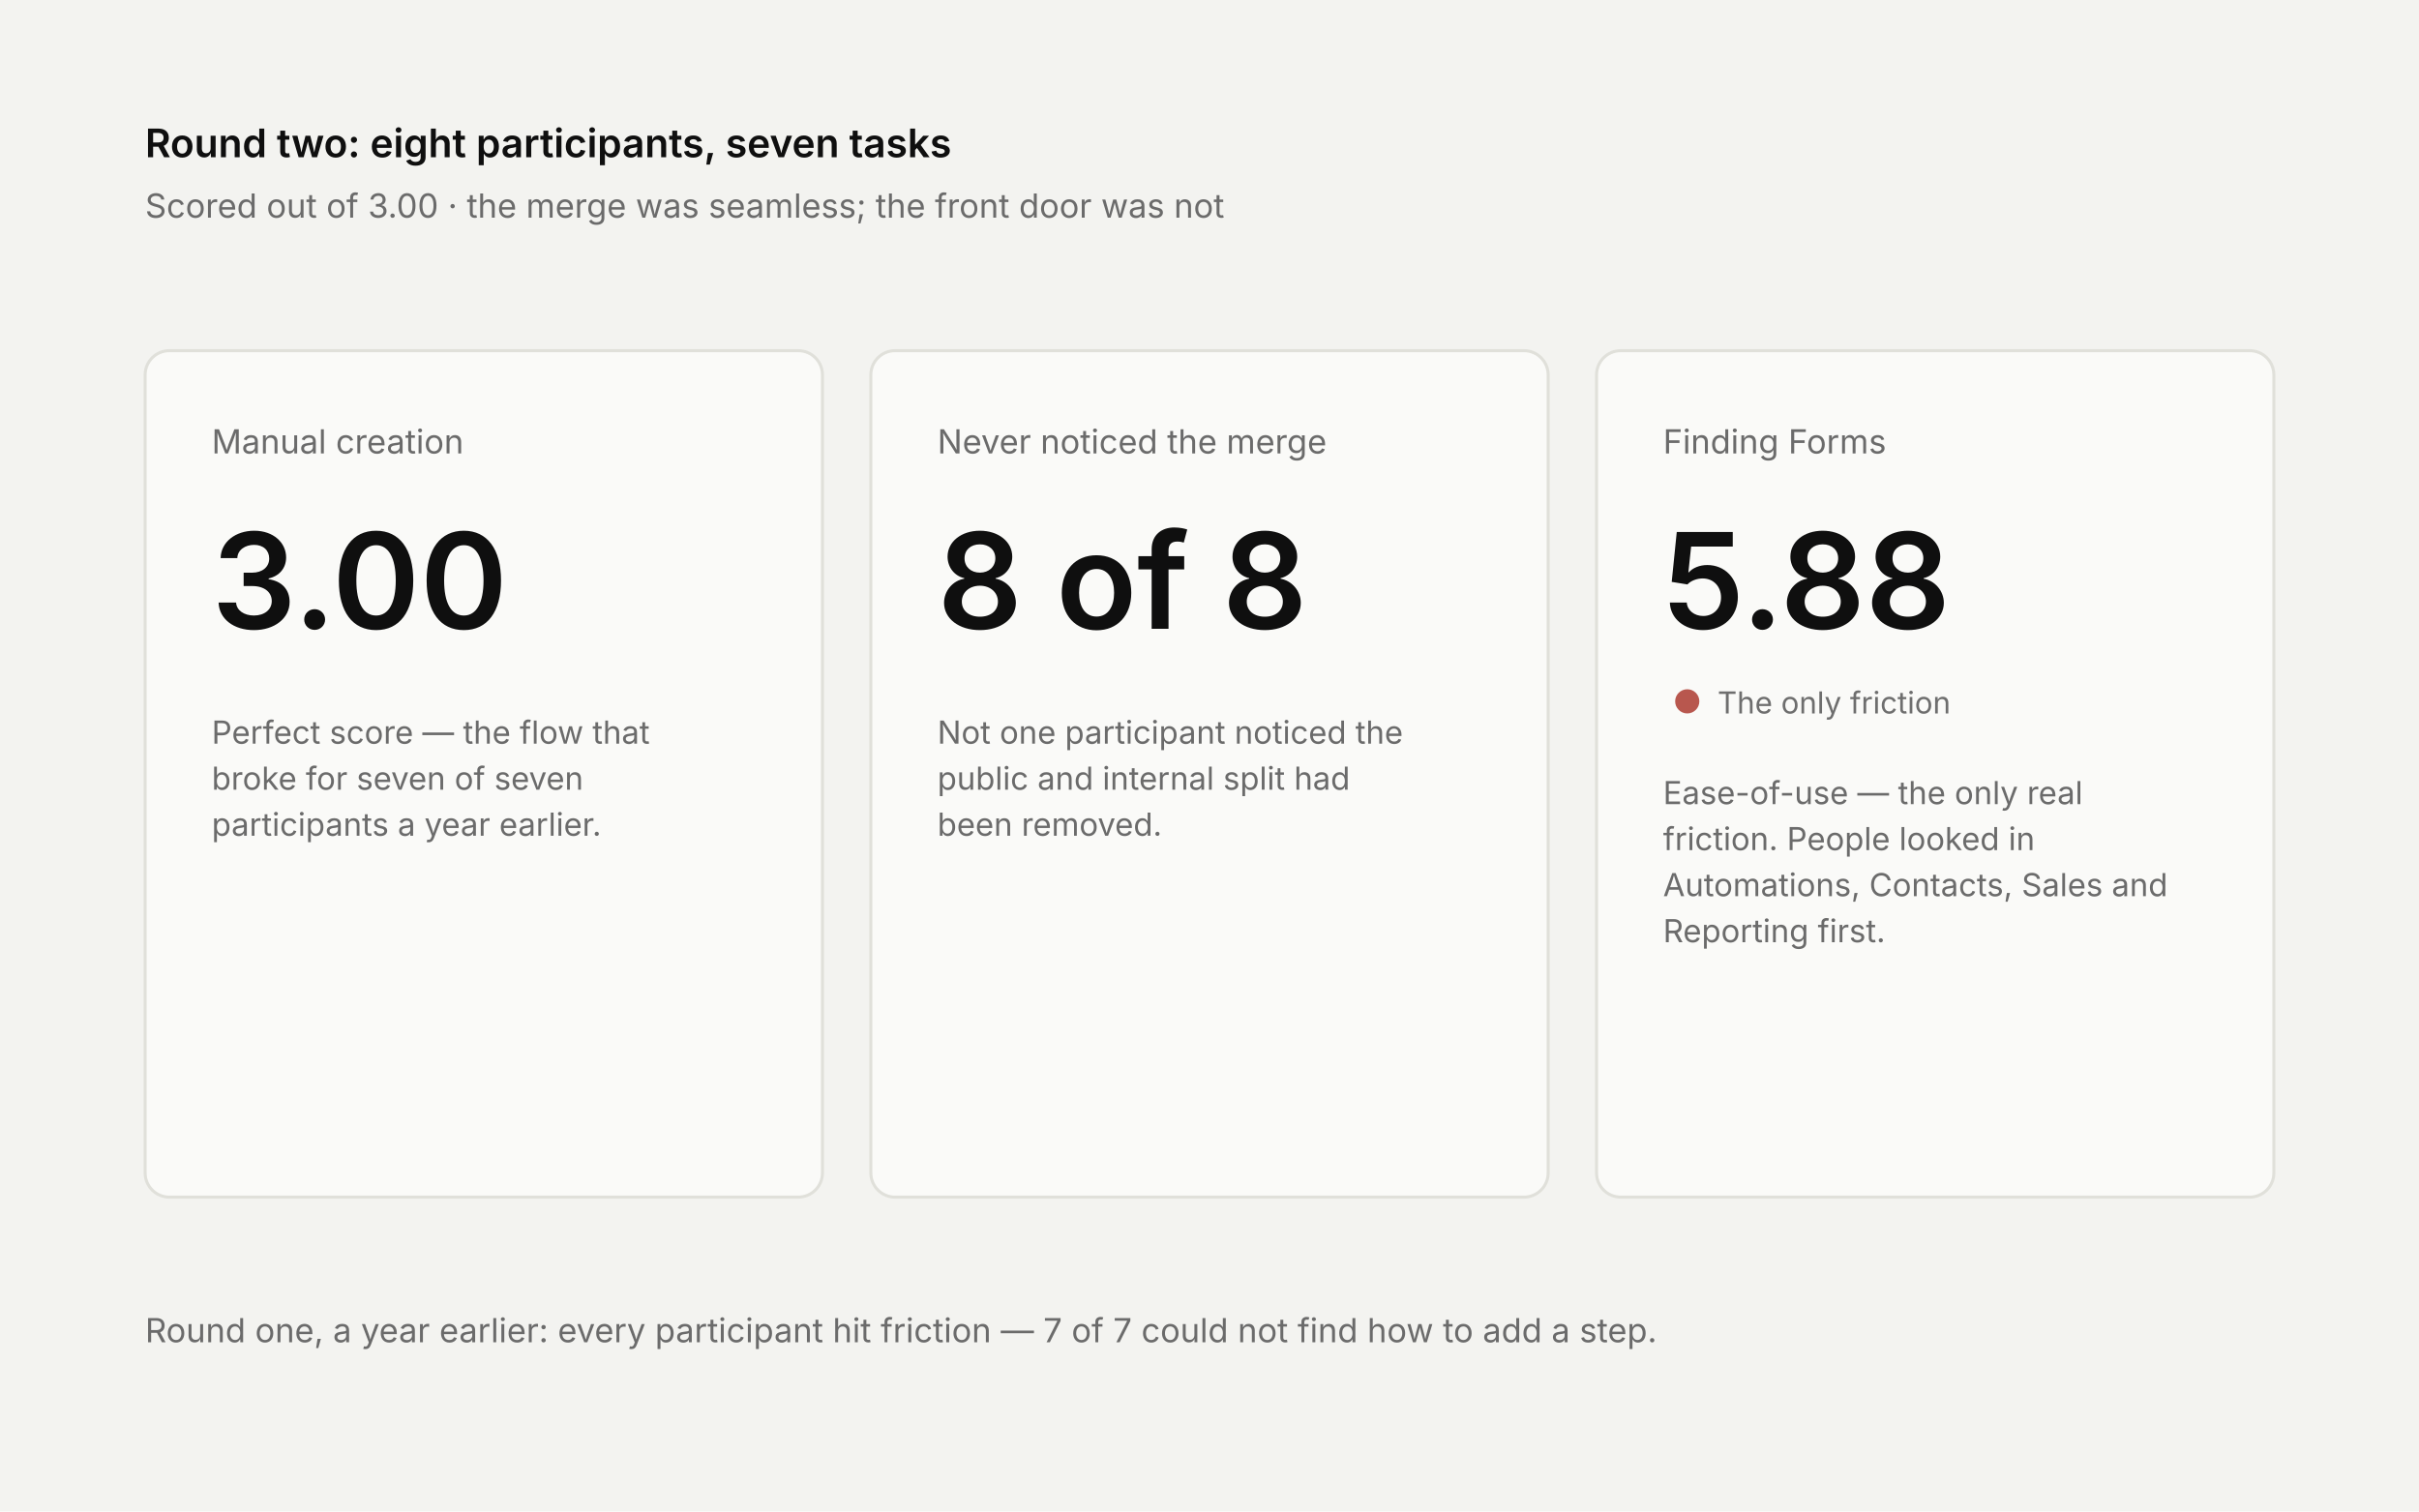
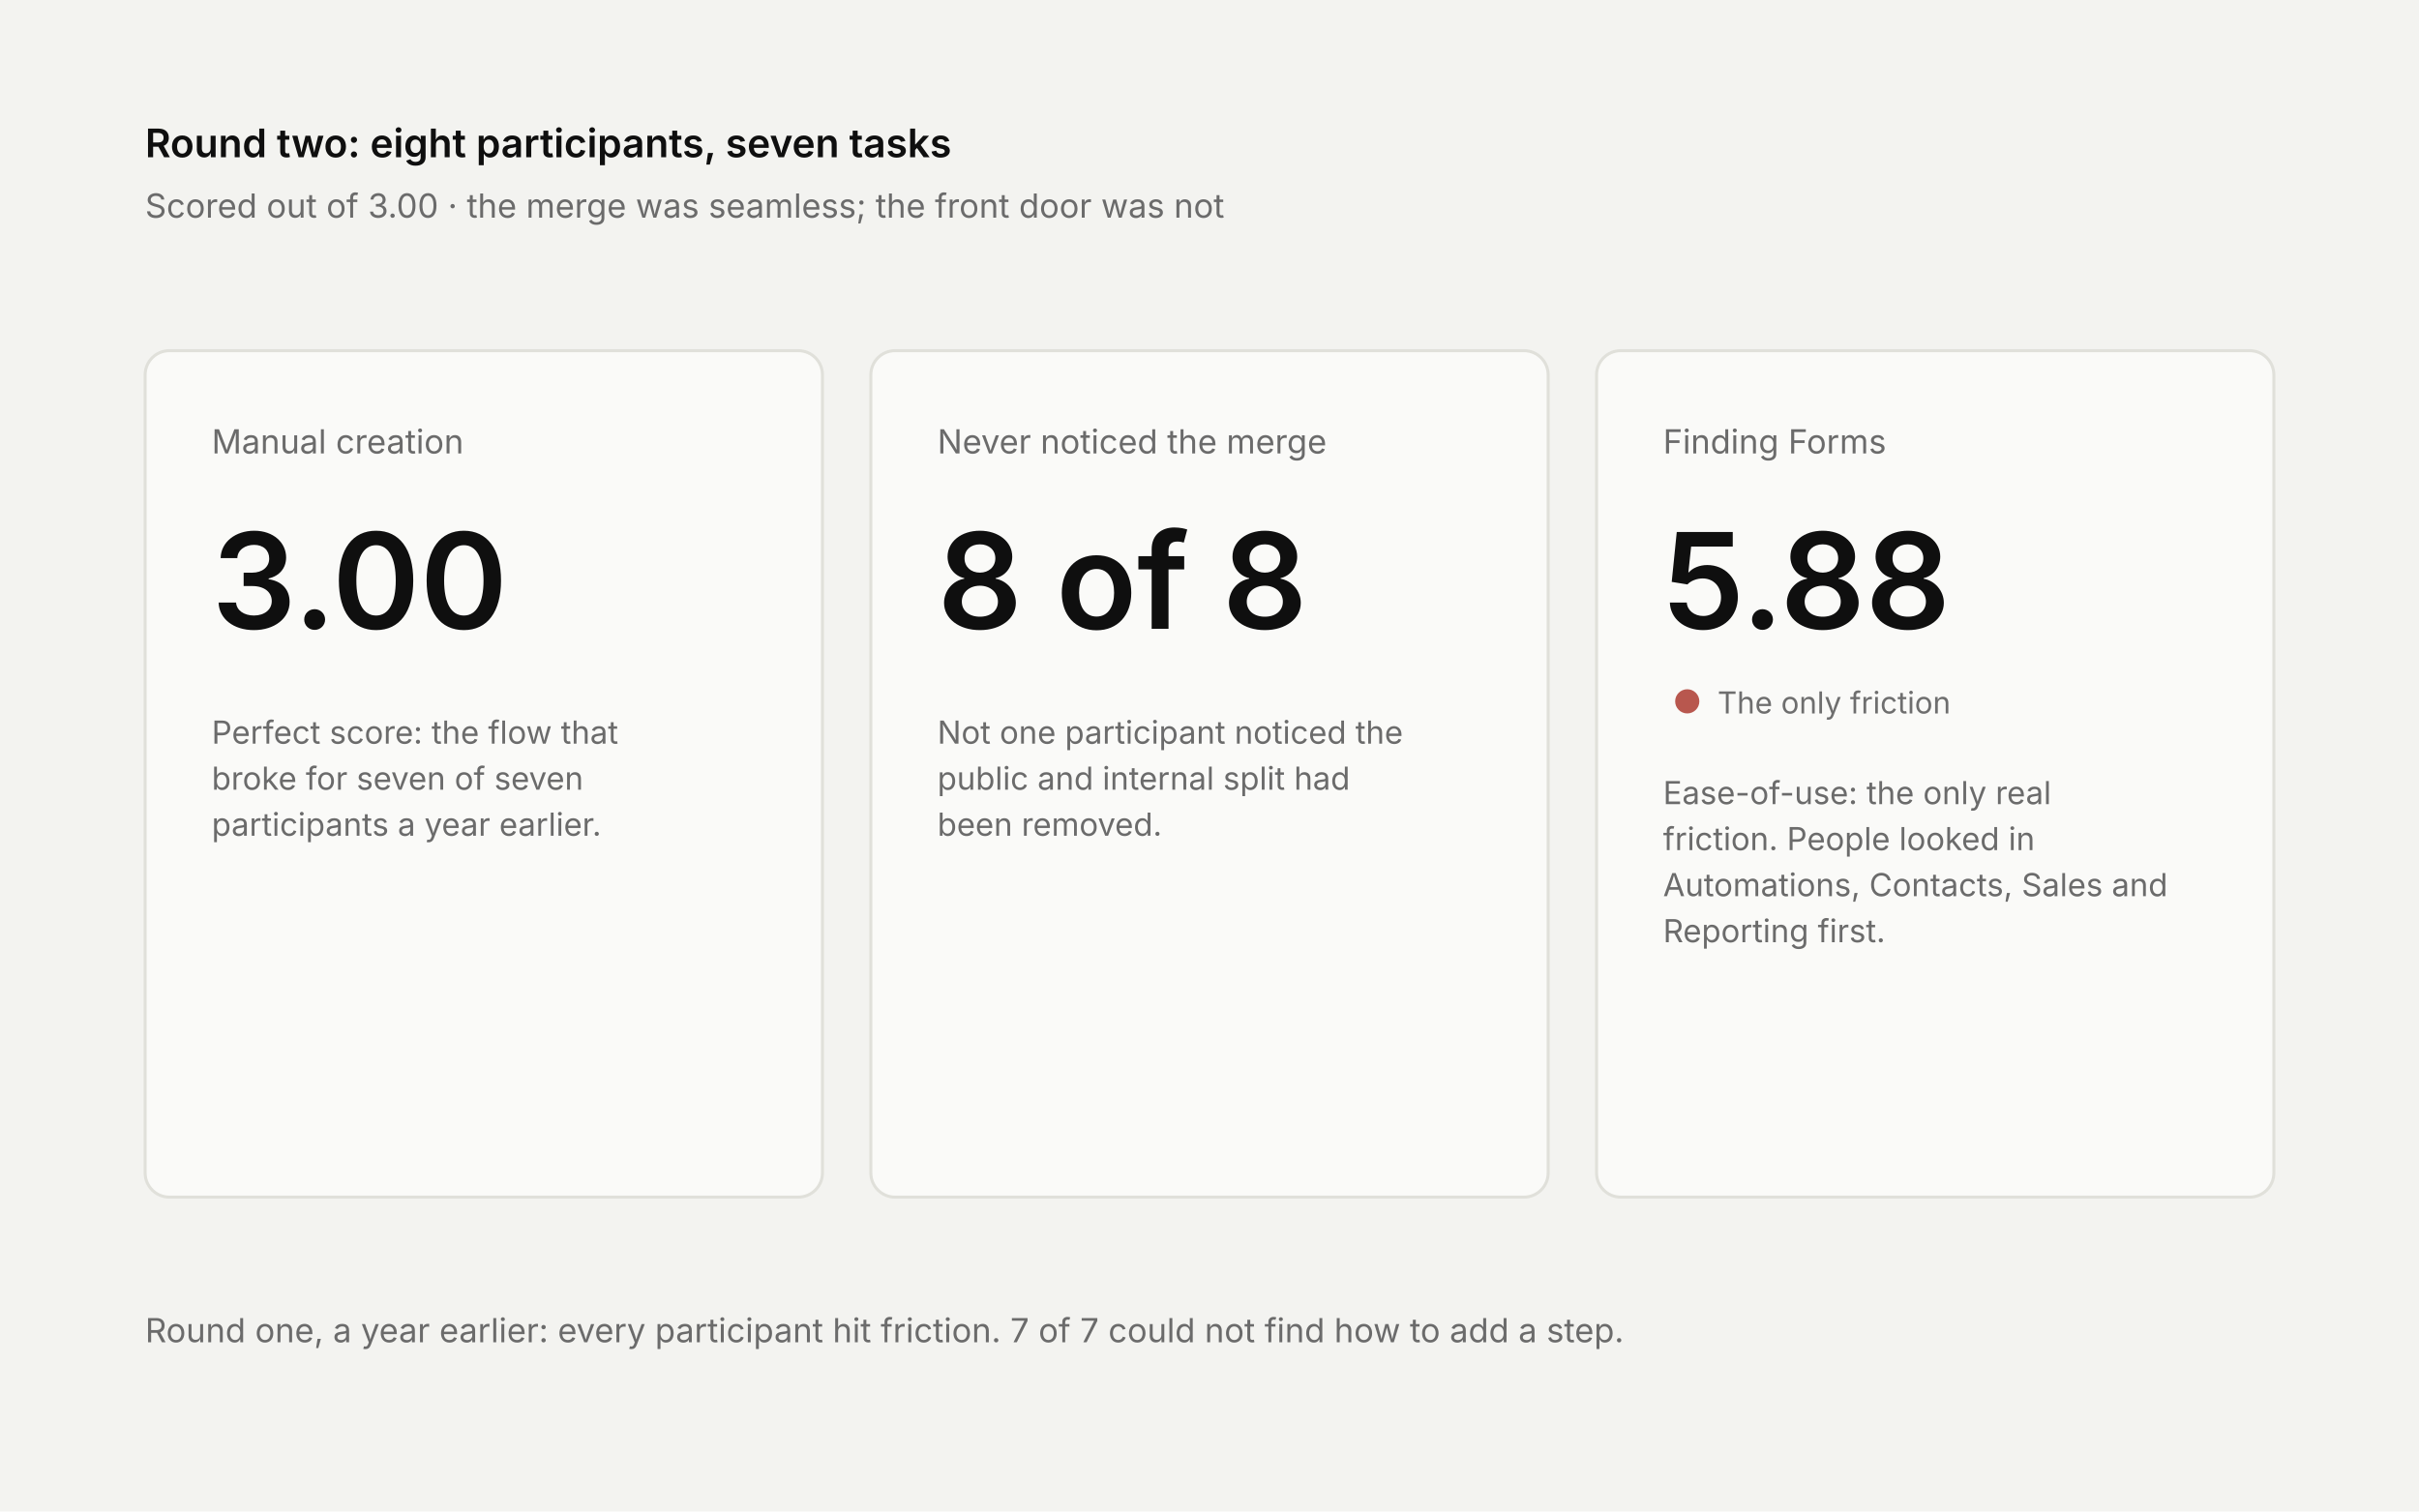
<svg xmlns="http://www.w3.org/2000/svg" viewBox="0 0 800 500" width="800" height="500" role="img" aria-label="Three stat tiles from the second usability round: manual creation scored a perfect 3.00; 8 of 8 participants never noticed the merge; finding Forms scored 5.88 on ease of use, the only friction" font-family="Inter, Helvetica, Arial, sans-serif">
  <rect width="800" height="500" fill="#f3f3f0" />
  <text x="48" y="52" font-size="13" fill="#0f0f0f" text-anchor="start" font-weight="600">Round two: eight participants, seven tasks</text>
  <text x="48" y="72" font-size="11" fill="#6b6b6b" text-anchor="start">Scored out of 3.00 · the merge was seamless; the front door was not</text>
  <rect x="48" y="116" width="224" height="280" rx="8" fill="#fafaf8" stroke="#e0e0da" stroke-width="1" />
  <text x="70" y="150" font-size="11" fill="#6b6b6b" text-anchor="start">Manual creation</text>
  <text x="70" y="208" font-size="44" fill="#0f0f0f" text-anchor="start" font-weight="600">3.00</text>
-   <text x="70" y="246.0" font-size="10.5" fill="#6b6b6b" text-anchor="start">Perfect score — the flow that</text>
+   <text x="70" y="246.0" font-size="10.5" fill="#6b6b6b" text-anchor="start">Perfect score: the flow that</text>
  <text x="70" y="261.225" font-size="10.5" fill="#6b6b6b" text-anchor="start">broke for seven of seven</text>
  <text x="70" y="276.45" font-size="10.5" fill="#6b6b6b" text-anchor="start">participants a year earlier.</text>
  <rect x="288" y="116" width="224" height="280" rx="8" fill="#fafaf8" stroke="#e0e0da" stroke-width="1" />
  <text x="310" y="150" font-size="11" fill="#6b6b6b" text-anchor="start">Never noticed the merge</text>
  <text x="310" y="208" font-size="44" fill="#0f0f0f" text-anchor="start" font-weight="600">8 of 8</text>
  <text x="310" y="246.0" font-size="10.5" fill="#6b6b6b" text-anchor="start">Not one participant noticed the</text>
  <text x="310" y="261.225" font-size="10.5" fill="#6b6b6b" text-anchor="start">public and internal split had</text>
  <text x="310" y="276.45" font-size="10.5" fill="#6b6b6b" text-anchor="start">been removed.</text>
  <rect x="528" y="116" width="224" height="280" rx="8" fill="#fafaf8" stroke="#e0e0da" stroke-width="1" />
  <text x="550" y="150" font-size="11" fill="#6b6b6b" text-anchor="start">Finding Forms</text>
  <text x="550" y="208" font-size="44" fill="#0f0f0f" text-anchor="start" font-weight="600">5.88</text>
  <circle cx="558" cy="232" r="4" fill="#b8574e" />
  <text x="568" y="236" font-size="10" fill="#6e6e6e" text-anchor="start">The only friction</text>
-   <text x="550" y="266.0" font-size="10.5" fill="#6b6b6b" text-anchor="start">Ease-of-use — the only real</text>
+   <text x="550" y="266.0" font-size="10.5" fill="#6b6b6b" text-anchor="start">Ease-of-use: the only real</text>
  <text x="550" y="281.225" font-size="10.5" fill="#6b6b6b" text-anchor="start">friction. People looked in</text>
  <text x="550" y="296.45" font-size="10.5" fill="#6b6b6b" text-anchor="start">Automations, Contacts, Sales and</text>
  <text x="550" y="311.675" font-size="10.5" fill="#6b6b6b" text-anchor="start">Reporting first.</text>
-   <text x="48" y="444" font-size="11" fill="#6b6b6b" text-anchor="start">Round one, a year earlier: every participant hit friction — 7 of 7 could not find how to add a step.</text>
+   <text x="48" y="444" font-size="11" fill="#6b6b6b" text-anchor="start">Round one, a year earlier: every participant hit friction. 7 of 7 could not find how to add a step.</text>
</svg>
